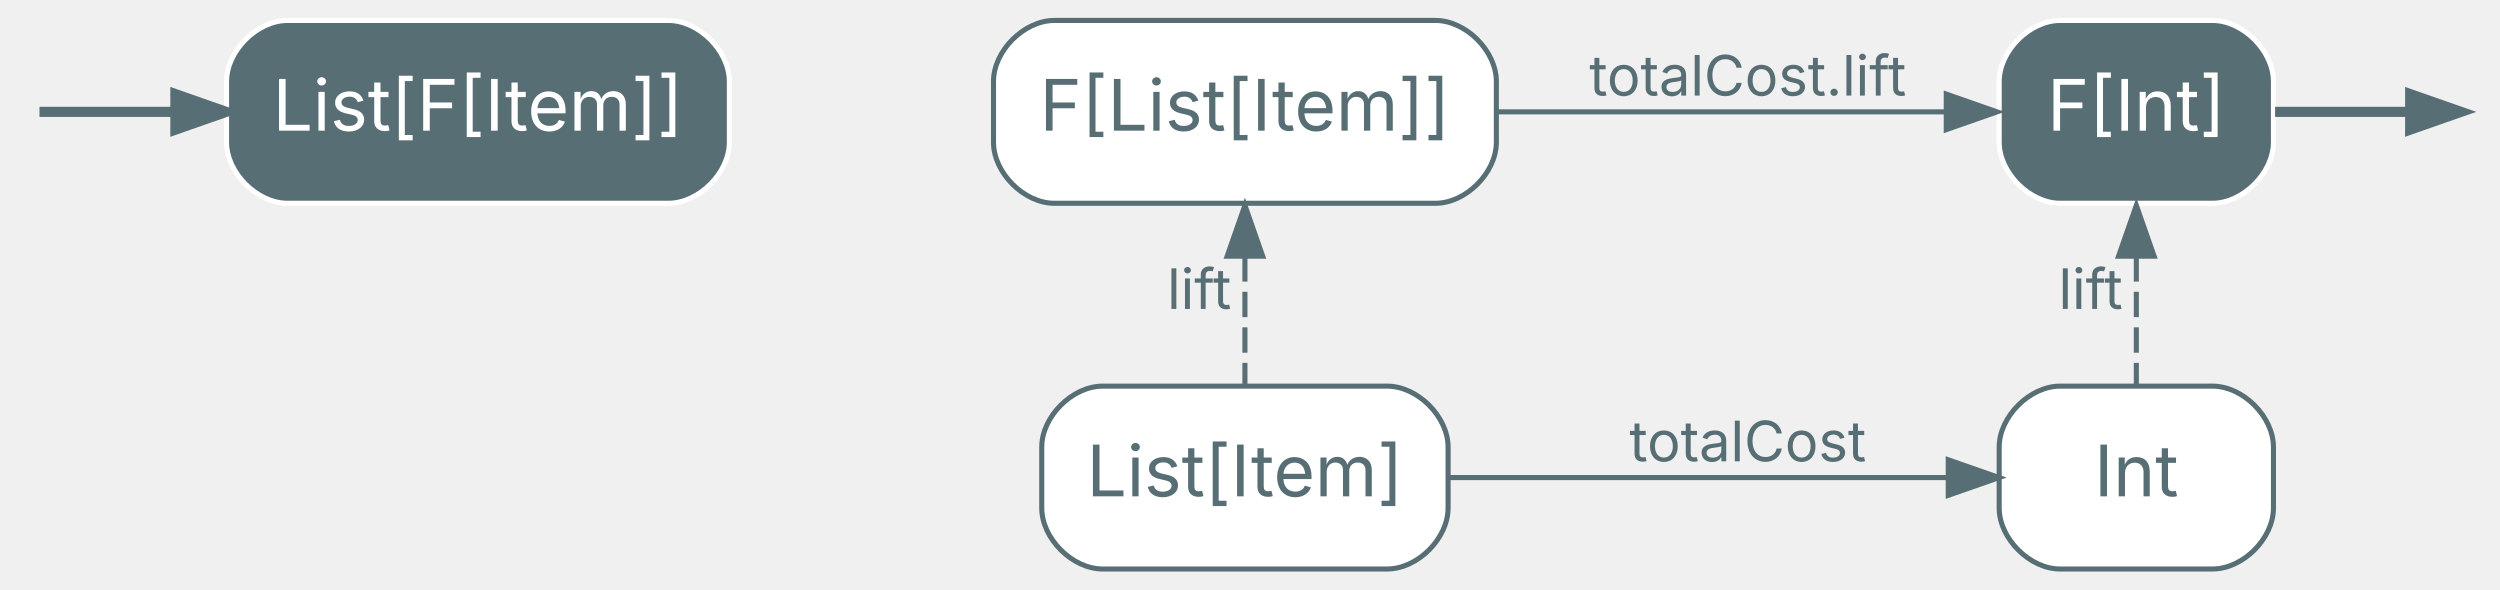
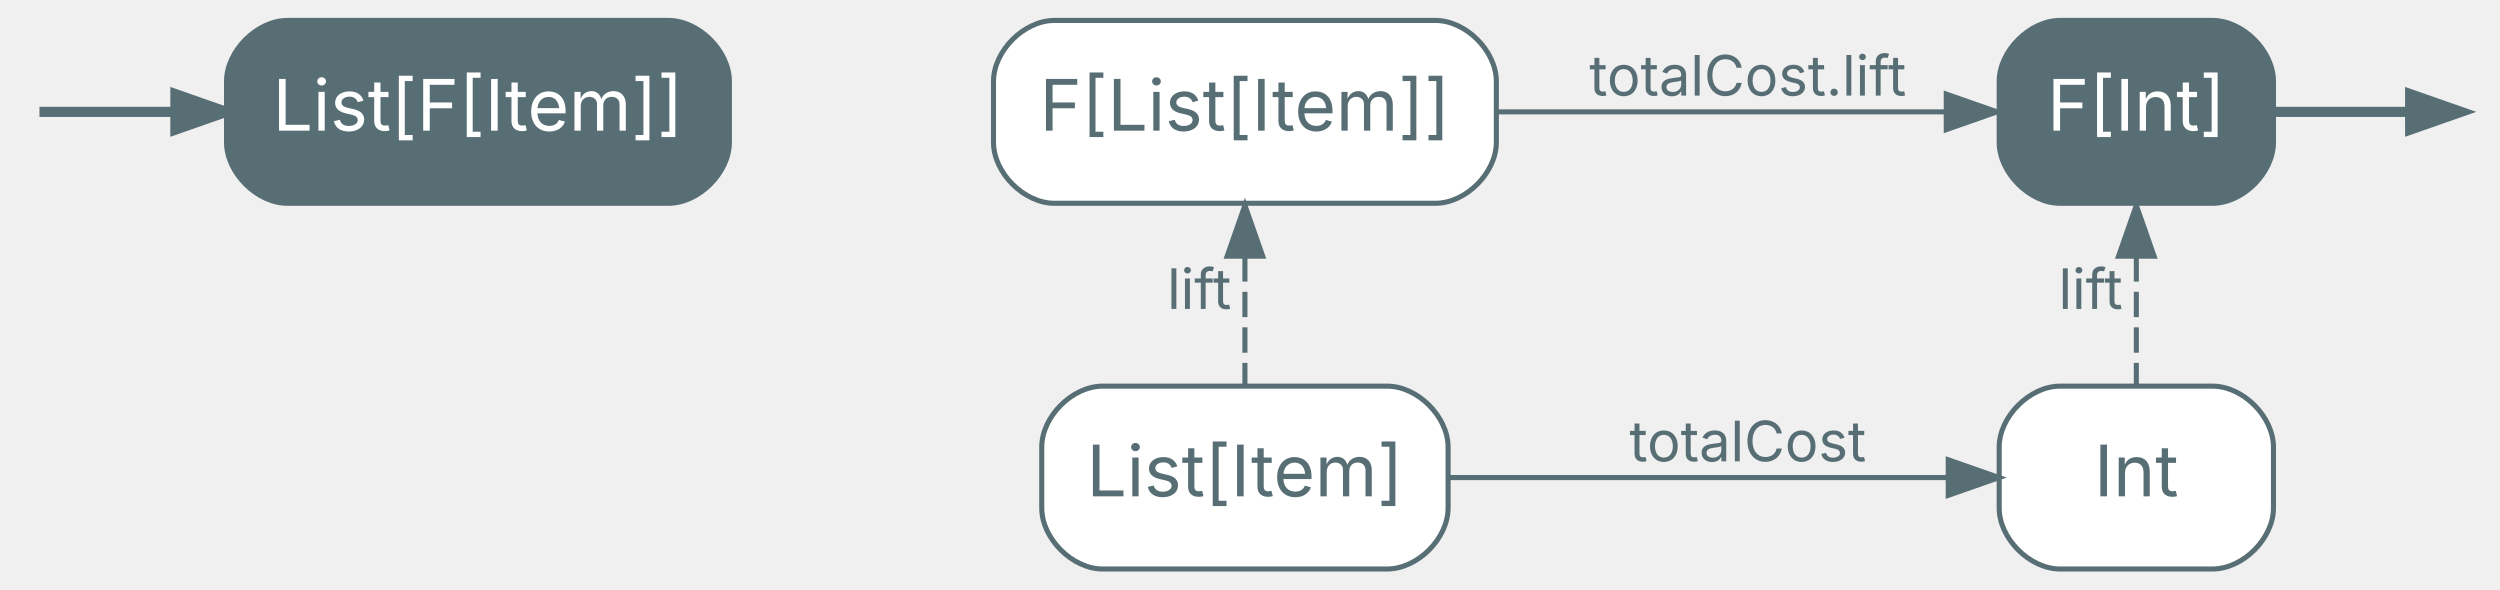
<svg xmlns="http://www.w3.org/2000/svg" width="492pt" height="116pt" viewBox="0.00 0.00 492.20 116.00">
  <g id="graph0" class="graph" transform="scale(1 1) rotate(0) translate(4 112)">
    <g id="node5" class="node start">
-       <path fill="#586e75" stroke="#ffffff" d="M127.6,-108C127.6,-108 52.6,-108 52.6,-108 46.6,-108 40.6,-102 40.6,-96 40.6,-96 40.6,-84 40.6,-84 40.6,-78 46.6,-72 52.6,-72 52.6,-72 127.6,-72 127.6,-72 133.6,-72 139.6,-78 139.6,-84 139.6,-84 139.6,-96 139.6,-96 139.6,-102 133.6,-108 127.6,-108" />
+       <path fill="#586e75" stroke="#586e75" d="M127.6,-108C127.6,-108 52.6,-108 52.6,-108 46.6,-108 40.6,-102 40.6,-96 40.6,-96 40.6,-84 40.6,-84 40.6,-78 46.6,-72 52.6,-72 52.6,-72 127.6,-72 127.6,-72 133.6,-72 139.6,-78 139.6,-84 139.6,-84 139.6,-96 139.6,-96 139.6,-102 133.6,-108 127.6,-108" />
      <text text-anchor="middle" x="90.1" y="-86.3" font-family="Inter,Arial" font-size="14.00" fill="#ffffff">List[F[Item]]</text>
    </g>
    <g id="edge6" class="edge start">
      <path fill="none" stroke="#586e75" stroke-width="2" d="M3.77,-90C6.96,-90 17.64,-90 30.43,-90" />
      <polygon fill="#586e75" stroke="#586e75" stroke-width="2" points="30.53,-93.5 40.53,-90 30.53,-86.5 30.53,-93.5" />
    </g>
    <g id="node3" class="node goal">
-       <path fill="#586e75" stroke="#ffffff" d="M431.6,-108C431.6,-108 401.6,-108 401.6,-108 395.6,-108 389.6,-102 389.6,-96 389.6,-96 389.6,-84 389.6,-84 389.6,-78 395.6,-72 401.6,-72 401.6,-72 431.6,-72 431.6,-72 437.6,-72 443.6,-78 443.6,-84 443.6,-84 443.6,-96 443.6,-96 443.6,-102 437.6,-108 431.6,-108" />
+       <path fill="#586e75" stroke="#586e75" d="M431.6,-108C431.6,-108 401.6,-108 401.6,-108 395.6,-108 389.6,-102 389.6,-96 389.6,-96 389.6,-84 389.6,-84 389.6,-78 395.6,-72 401.6,-72 401.6,-72 431.6,-72 431.6,-72 437.6,-72 443.6,-78 443.6,-84 443.6,-84 443.6,-96 443.6,-96 443.6,-102 437.6,-108 431.6,-108" />
      <text text-anchor="middle" x="416.6" y="-86.3" font-family="Inter,Arial" font-size="14.00" fill="#ffffff">F[Int]</text>
    </g>
    <g id="edge7" class="edge goal">
      <path fill="none" stroke="#586e75" stroke-width="2" d="M443.92,-90C453.17,-90 463.07,-90 470.37,-90" />
      <polygon fill="#586e75" stroke="#586e75" stroke-width="2" points="470.51,-93.5 480.51,-90 470.51,-86.5 470.51,-93.5" />
    </g>
    <g id="node7" class="node">
      <path fill="#ffffff" stroke="#586e75" d="M431.6,-36C431.6,-36 401.6,-36 401.6,-36 395.6,-36 389.6,-30 389.6,-24 389.6,-24 389.6,-12 389.6,-12 389.6,-6 395.6,0 401.6,0 401.6,0 431.6,0 431.6,0 437.6,0 443.6,-6 443.6,-12 443.6,-12 443.6,-24 443.6,-24 443.6,-30 437.6,-36 431.6,-36" />
      <text text-anchor="middle" x="416.6" y="-14.3" font-family="Inter,Arial" font-size="14.00" fill="#586e75">Int</text>
    </g>
    <g id="edge1" class="edge lift">
      <path fill="none" stroke="#586e75" stroke-dasharray="5,2" d="M416.6,-61.58C416.6,-53.03 416.6,-43.87 416.6,-36.17" />
      <polygon fill="#586e75" stroke="#586e75" points="413.1,-61.59 416.6,-71.59 420.1,-61.59 413.1,-61.59" />
      <text text-anchor="middle" x="407.6" y="-51.2" font-family="Inter,Arial" font-size="11.00" fill="#586e75">lift</text>
    </g>
    <g id="node4" class="node">
      <path fill="#ffffff" stroke="#586e75" d="M278.6,-108C278.6,-108 203.6,-108 203.6,-108 197.6,-108 191.6,-102 191.6,-96 191.6,-96 191.6,-84 191.6,-84 191.6,-78 197.6,-72 203.6,-72 203.6,-72 278.6,-72 278.6,-72 284.6,-72 290.6,-78 290.6,-84 290.6,-84 290.6,-96 290.6,-96 290.6,-102 284.6,-108 278.6,-108" />
      <text text-anchor="middle" x="241.1" y="-86.3" font-family="Inter,Arial" font-size="14.00" fill="#586e75">F[List[Item]]</text>
    </g>
    <g id="edge5" class="edge">
      <path fill="none" stroke="#586e75" d="M290.89,-90C318.9,-90 353.5,-90 379.14,-90" />
      <polygon fill="#586e75" stroke="#586e75" points="379.18,-93.5 389.18,-90 379.18,-86.5 379.18,-93.5" />
      <text text-anchor="middle" x="340.1" y="-93.2" font-family="Inter,Arial" font-size="11.00" fill="#586e75">totalCost.lift</text>
    </g>
    <g id="node6" class="node">
      <path fill="#ffffff" stroke="#586e75" d="M269.1,-36C269.1,-36 213.1,-36 213.1,-36 207.1,-36 201.1,-30 201.1,-24 201.1,-24 201.1,-12 201.1,-12 201.1,-6 207.1,0 213.1,0 213.1,0 269.1,0 269.1,0 275.1,0 281.1,-6 281.1,-12 281.1,-12 281.1,-24 281.1,-24 281.1,-30 275.1,-36 269.1,-36" />
      <text text-anchor="middle" x="241.1" y="-14.3" font-family="Inter,Arial" font-size="14.00" fill="#586e75">List[Item]</text>
    </g>
    <g id="edge2" class="edge lift">
      <path fill="none" stroke="#586e75" stroke-dasharray="5,2" d="M241.1,-61.58C241.1,-53.03 241.1,-43.87 241.1,-36.17" />
      <polygon fill="#586e75" stroke="#586e75" points="237.6,-61.59 241.1,-71.59 244.6,-61.59 237.6,-61.59" />
      <text text-anchor="middle" x="232.1" y="-51.2" font-family="Inter,Arial" font-size="11.00" fill="#586e75">lift</text>
    </g>
    <g id="edge3" class="edge">
      <path fill="none" stroke="#586e75" d="M281.47,-18C310.81,-18 350.59,-18 379.2,-18" />
      <polygon fill="#586e75" stroke="#586e75" points="379.57,-21.5 389.57,-18 379.57,-14.5 379.57,-21.5" />
      <text text-anchor="middle" x="340.1" y="-21.2" font-family="Inter,Arial" font-size="11.00" fill="#586e75">totalCost</text>
    </g>
  </g>
</svg>
